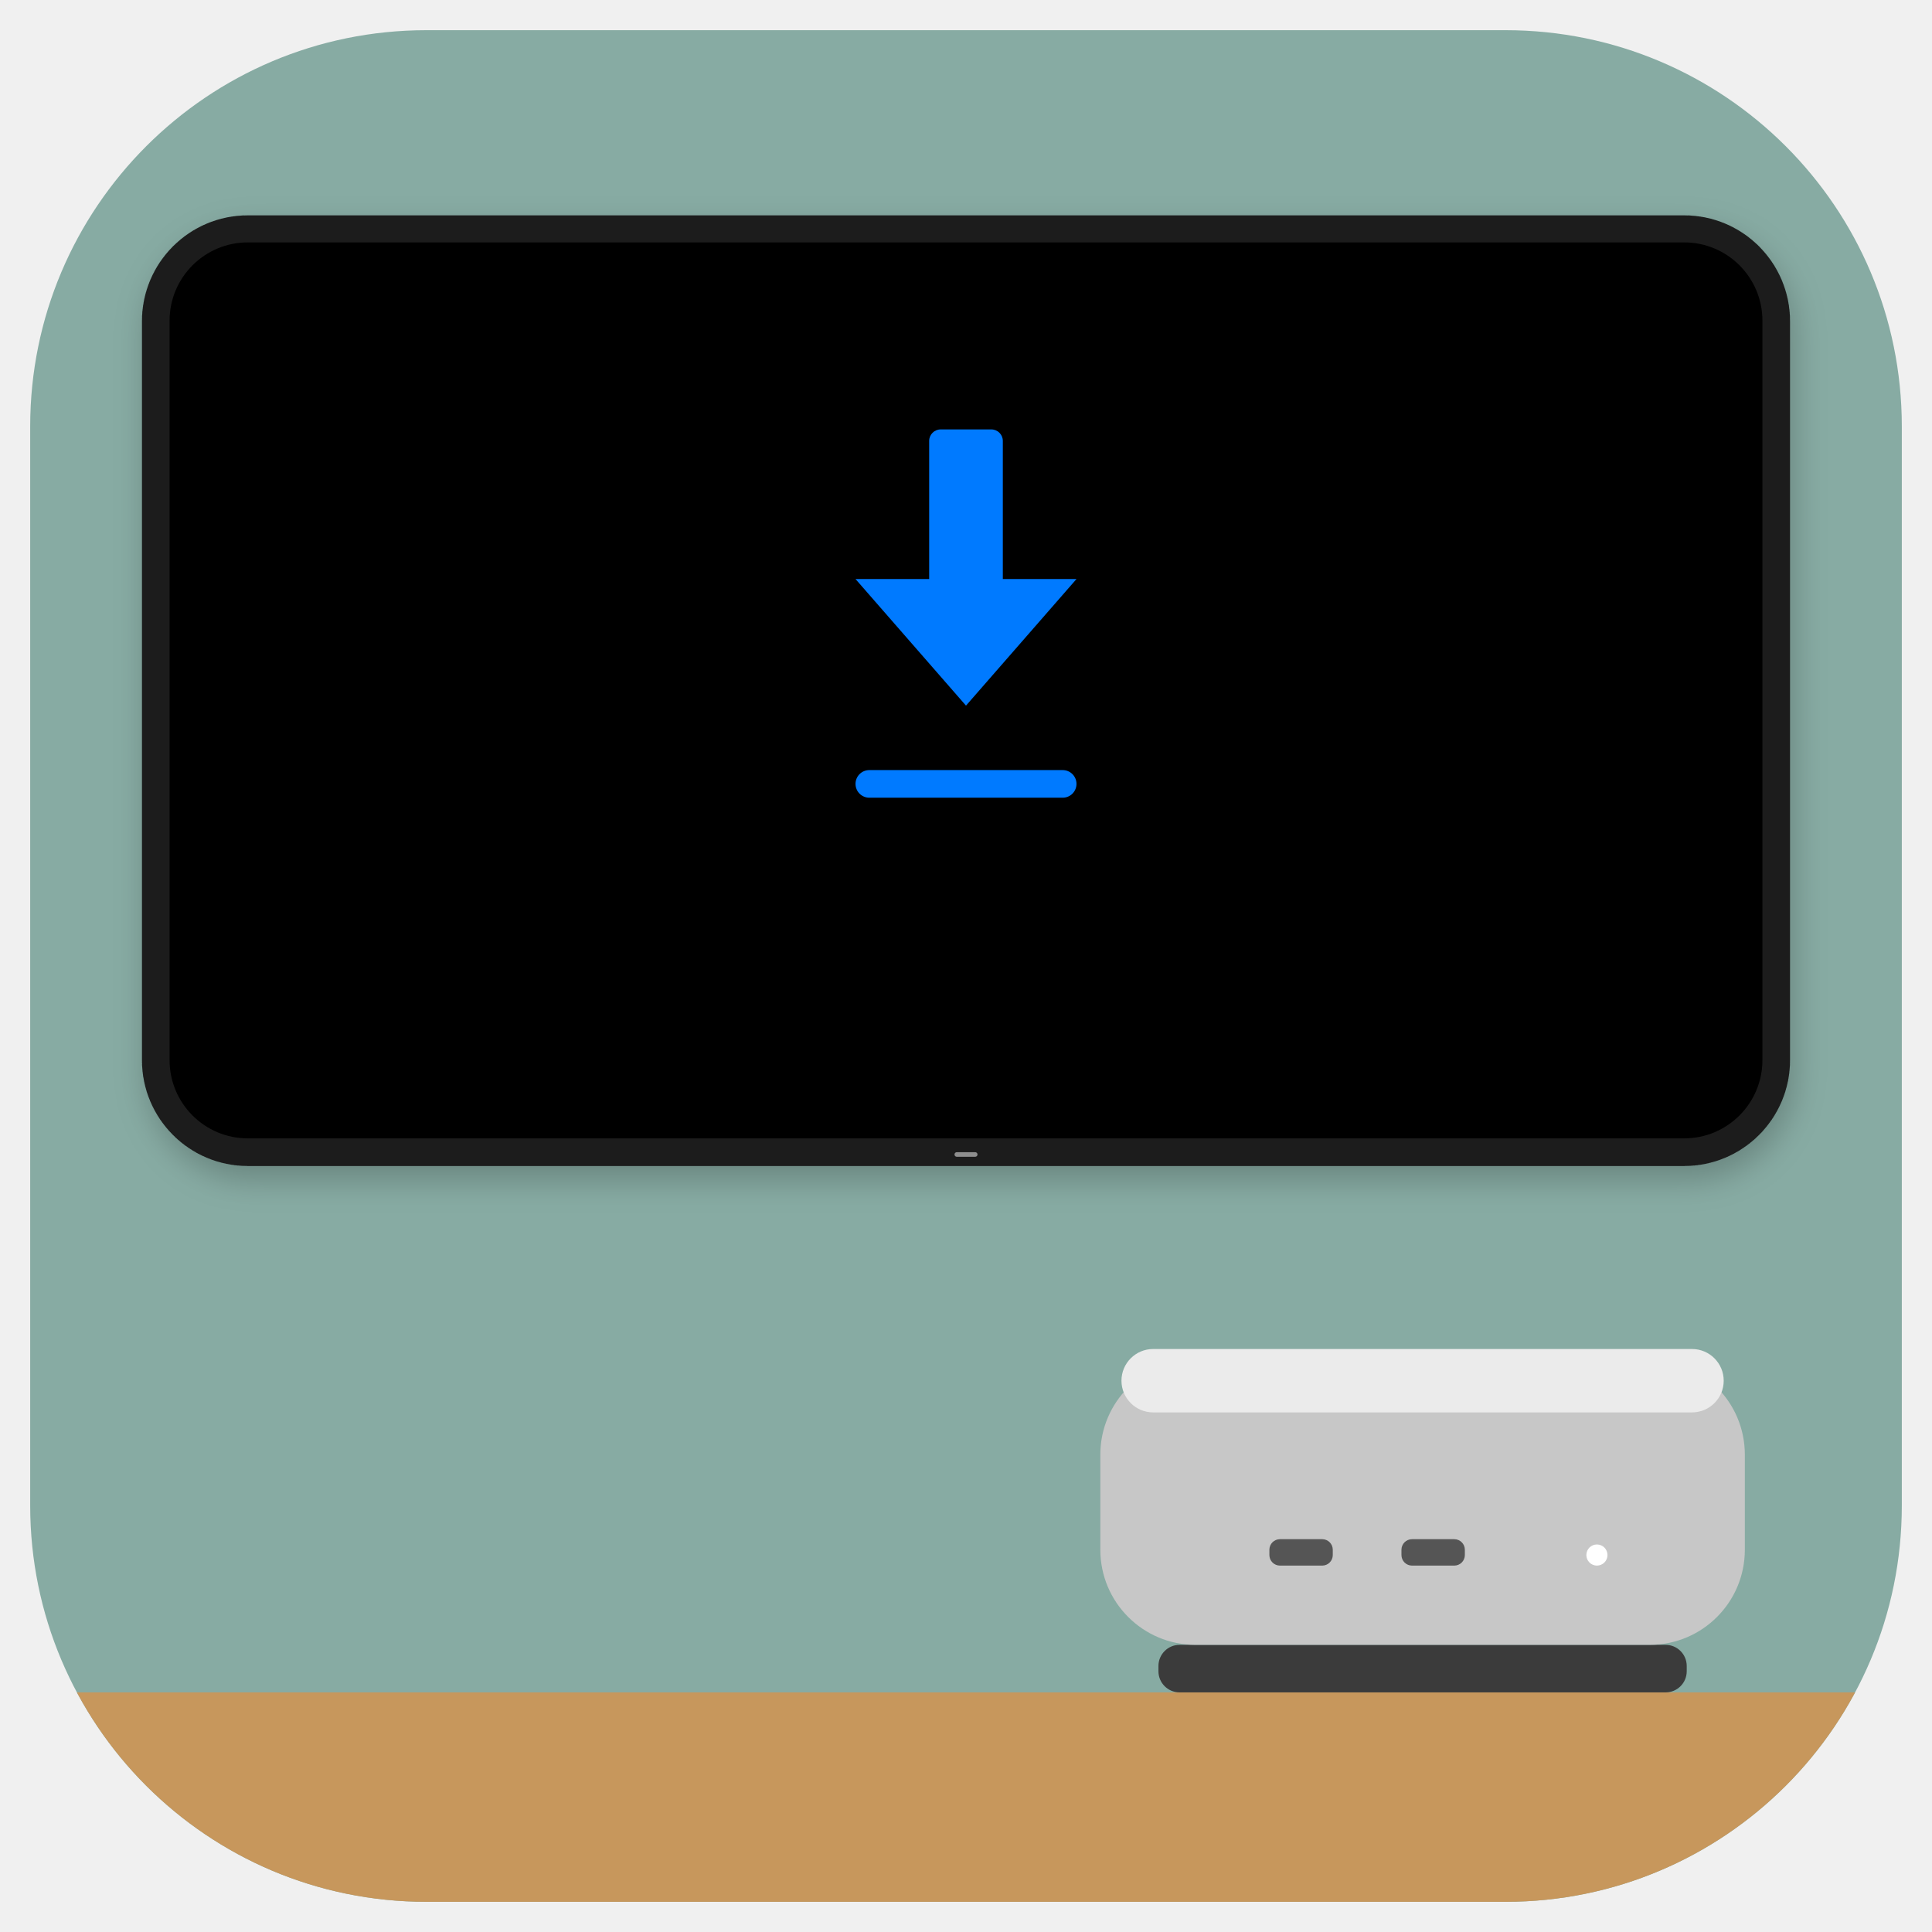
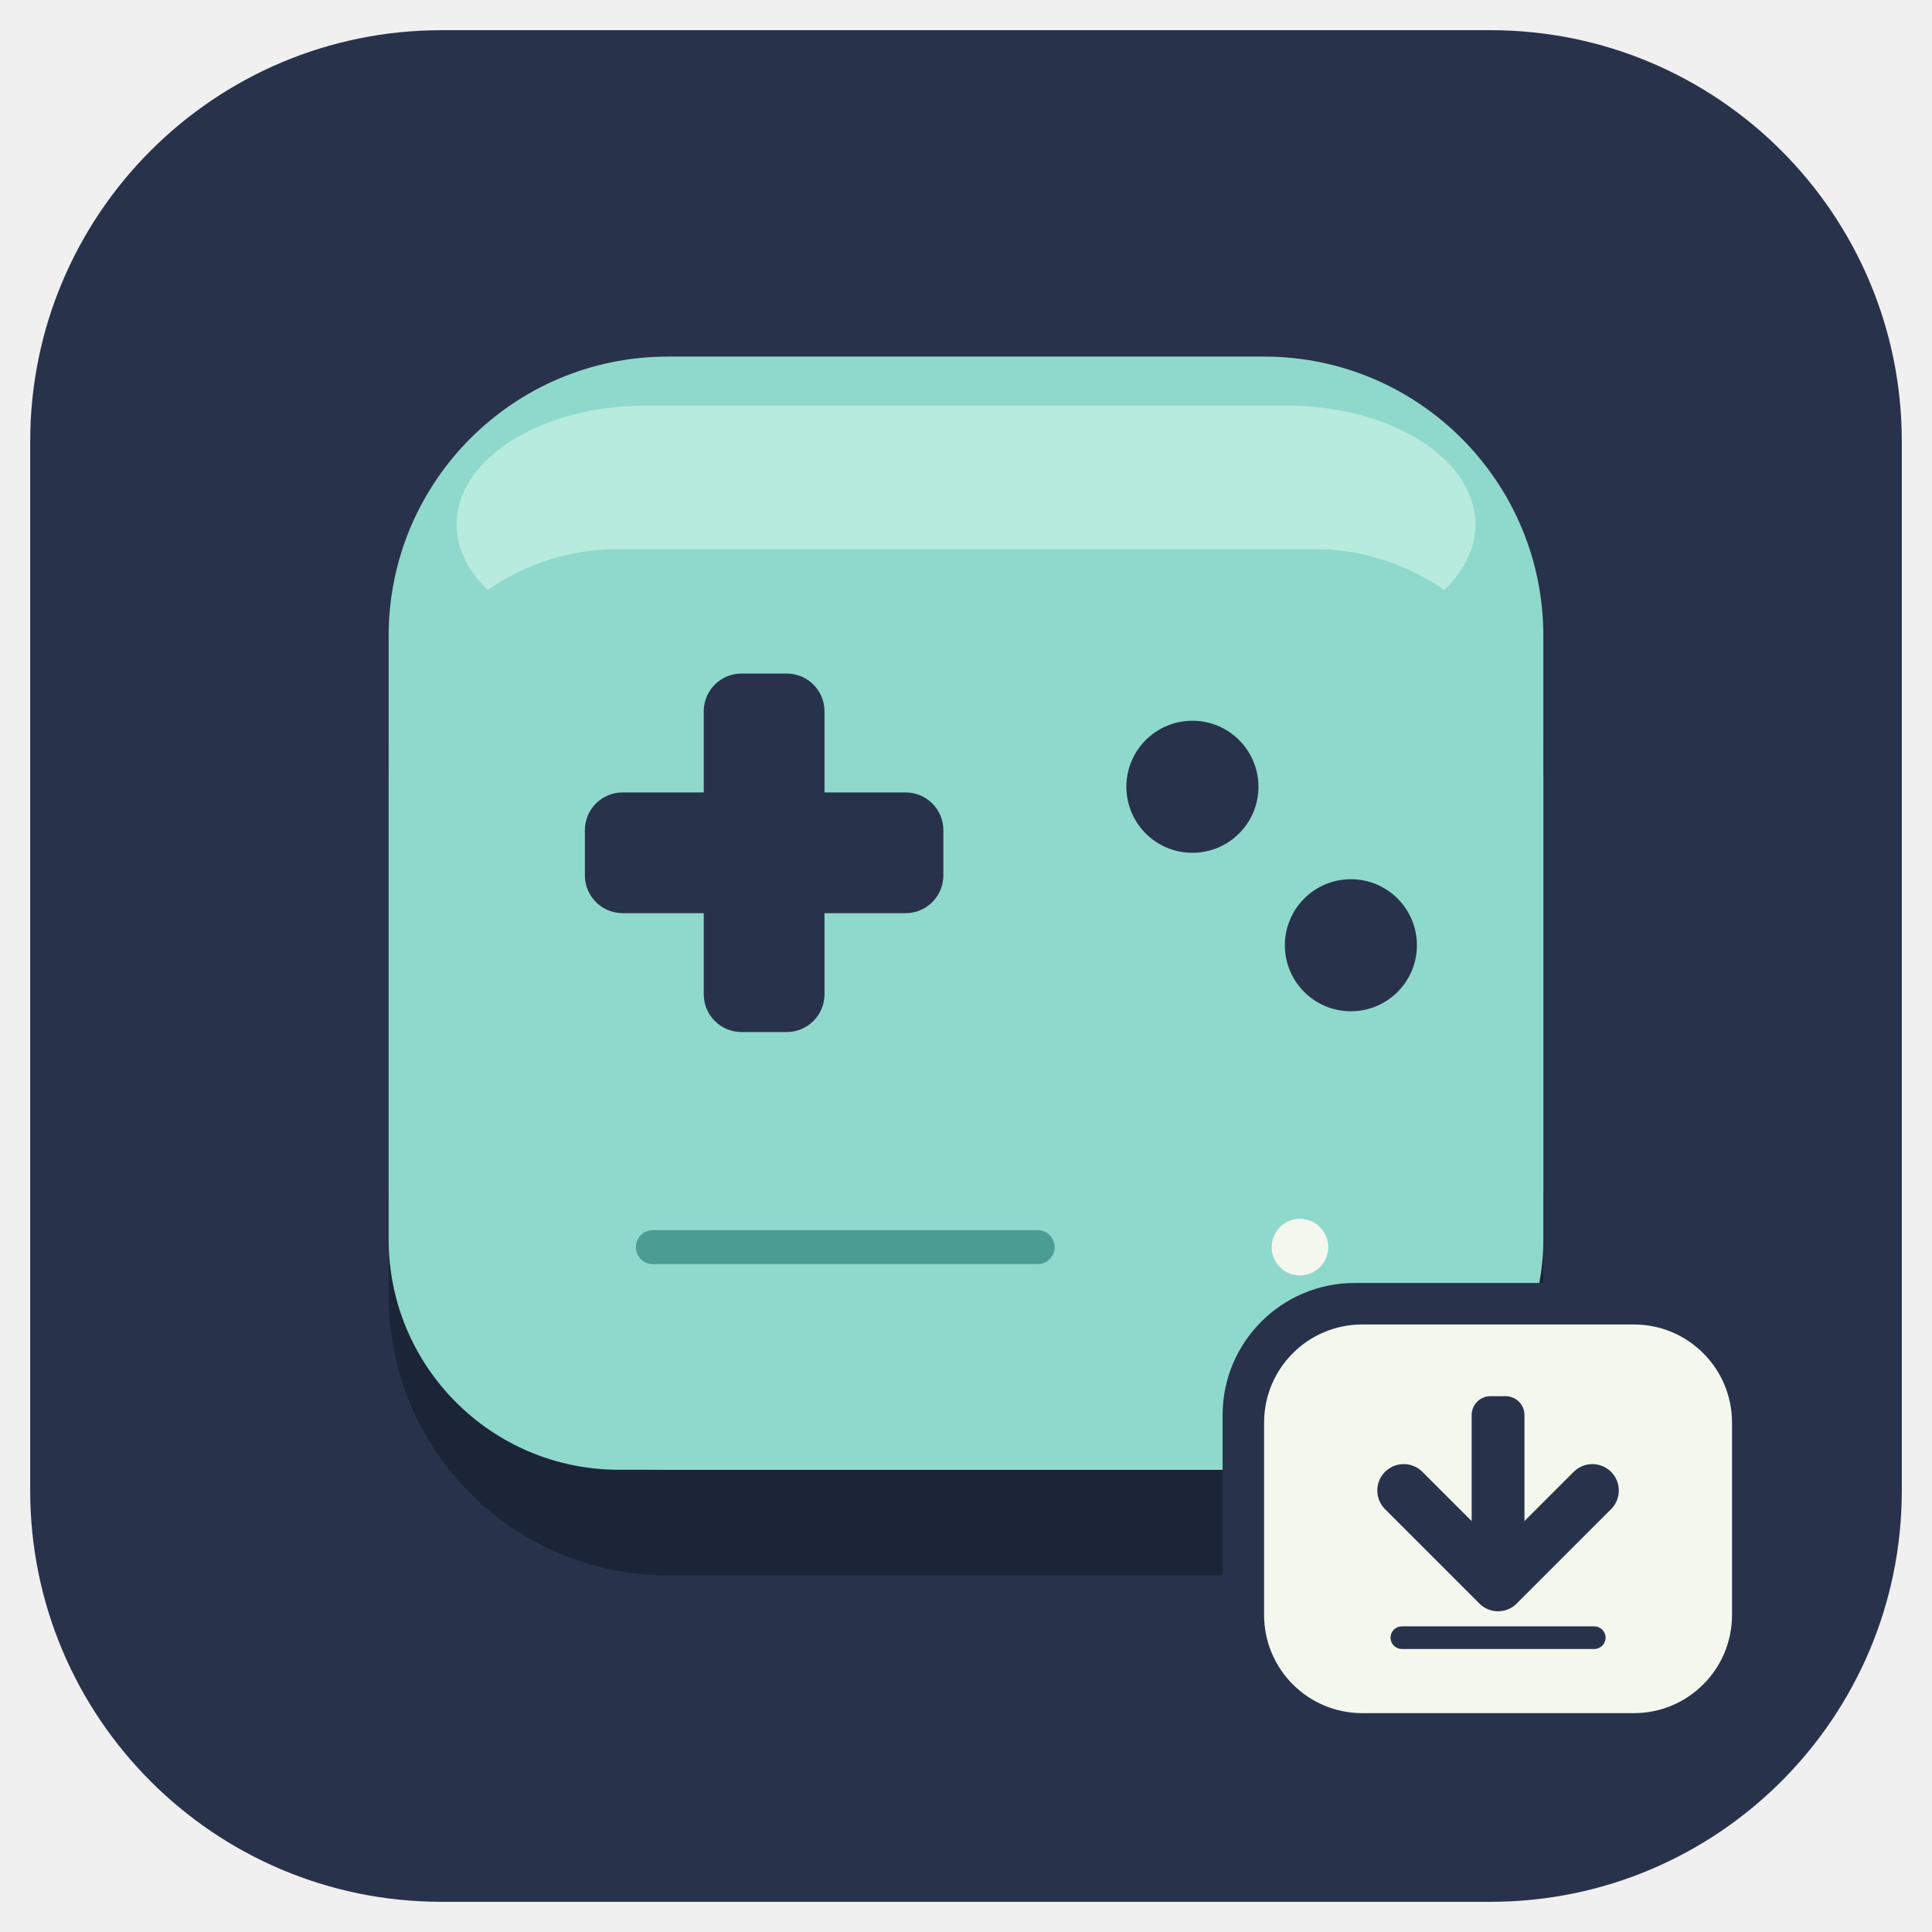
<svg xmlns="http://www.w3.org/2000/svg" width="1024" height="1024" viewBox="0 0 1024 1024" role="img" aria-labelledby="title desc">
-   <defs>
-     <clipPath id="icon-mask">
-       <rect x="16" y="16" width="992" height="992" rx="210" />
-     </clipPath>
-     <filter id="tv-shadow" x="-10%" y="-10%" width="120%" height="125%">
-       <feDropShadow dy="6" stdDeviation="7" flood-opacity=".22" />
-     </filter>
-   </defs>
-   <rect x="16" y="16" width="992" height="992" rx="210" fill="#87aba3" />
-   <rect x="16" y="897" width="992" height="111" fill="#c7975c" clip-path="url(#icon-mask)" />
-   <g transform="translate(-112.64 -155.48) scale(1.22)">
-     <rect x="154" y="221" width="716" height="413" rx="46" fill="#1a1a1a" filter="url(#tv-shadow)" />
-     <rect x="166" y="232.75" width="692" height="389.25" rx="34" fill="#000" />
-     <g id="installer">
-       <rect x="496" y="314" width="32" height="70" rx="5" fill="#007aff" />
-       <path d="M464 379 L512 434 L560 379 Z" fill="#007aff" />
-       <rect x="464" y="462" width="96" height="12" rx="6" fill="#007aff" />
-     </g>
-     <rect x="507" y="628" width="10" height="2" rx="1" fill="#fff" opacity=".5" />
+   <rect x="16" y="16" width="992" height="992" rx="218" fill="#28334b" />
+   <rect x="206" y="245" width="612" height="590" rx="148" fill="#1c2538" />
+   <rect x="206" y="189" width="612" height="590" rx="148" fill="#8fd9cc" />
+   <rect x="242" y="215" width="540" height="126" rx="100" fill="#b6ebdd" />
+   <rect x="206" y="291" width="612" height="488" rx="122" fill="#8fd9cc" />
+   <g fill="#28334b">
+     <rect x="310" y="420" width="190" height="64" rx="20" />
+     <rect x="373" y="357" width="64" height="190" rx="20" />
+     <circle cx="632" cy="417" r="35" />
+     <circle cx="716" cy="501" r="35" />
  </g>
-   <g transform="translate(-1500 -1222.6) scale(2.8)">
-     <rect x="755" y="748" width="100" height="9" rx="4" fill="#3b3b3b" />
-     <rect x="744" y="694" width="122" height="54" rx="18" fill="#c7c7c7" />
-     <rect x="748" y="692" width="114" height="12" rx="6" fill="#ebebeb" />
-     <g fill="#555">
-       <rect x="776" y="728" width="12" height="5" rx="2" />
-       <rect x="801" y="728" width="12" height="5" rx="2" />
-     </g>
-     <circle cx="838" cy="731" r="2" fill="#fff" />
-   </g>
+   <rect x="337" y="652" width="222" height="18" rx="9" fill="#4b9d94" />
+   <circle cx="689" cy="661" r="15" fill="#f4f7ee" />
+   <rect x="648" y="680" width="292" height="250" rx="70" fill="#28334b" />
+   <rect x="670" y="702" width="248" height="206" rx="52" fill="#f4f7ee" />
+   <rect x="780" y="740" width="28" height="82" rx="10" fill="#28334b" />
+   <path d="M744 790 L794 840 L844 790" fill="none" stroke="#28334b" stroke-width="28" stroke-linejoin="round" stroke-linecap="round" />
+   <rect x="737" y="862" width="114" height="12" rx="6" fill="#28334b" />
</svg>
